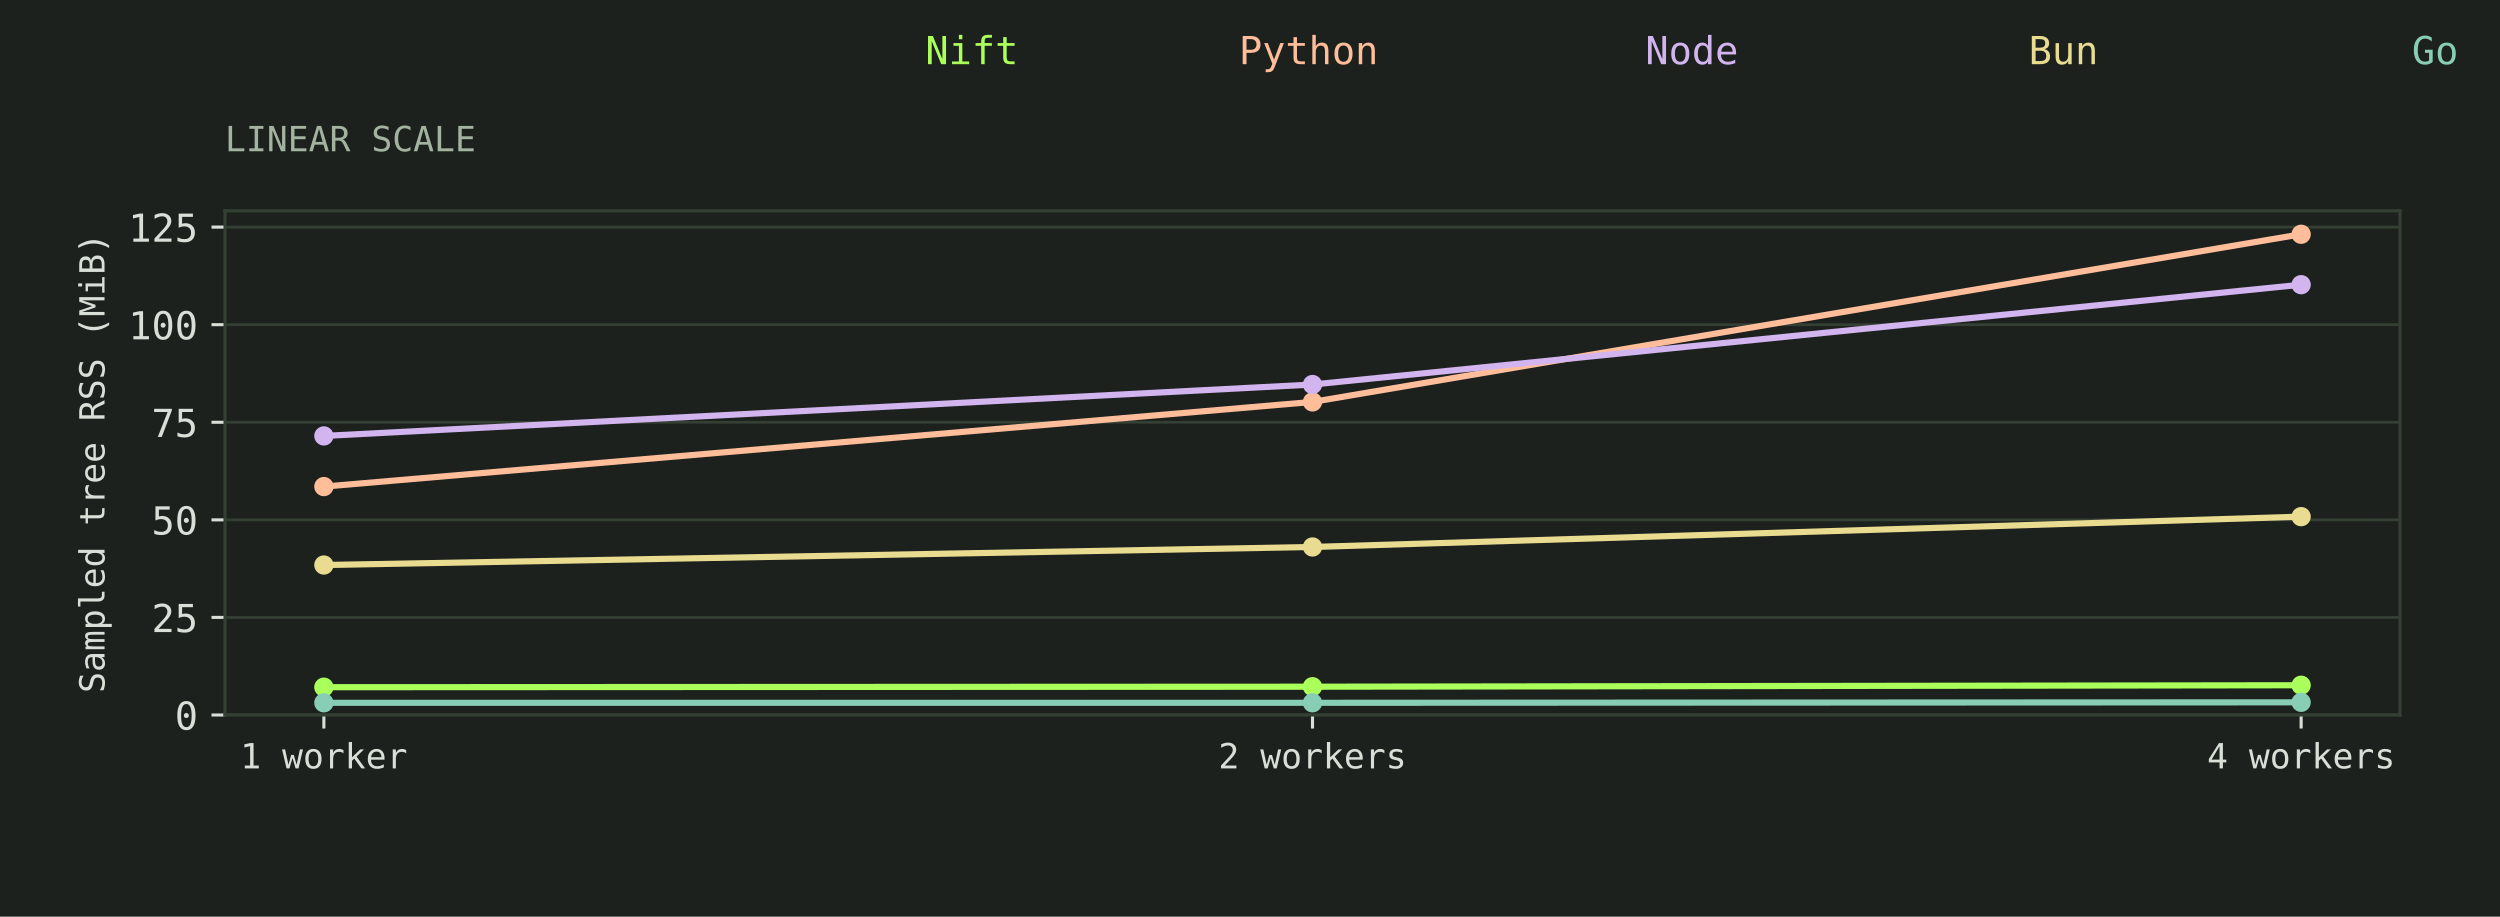
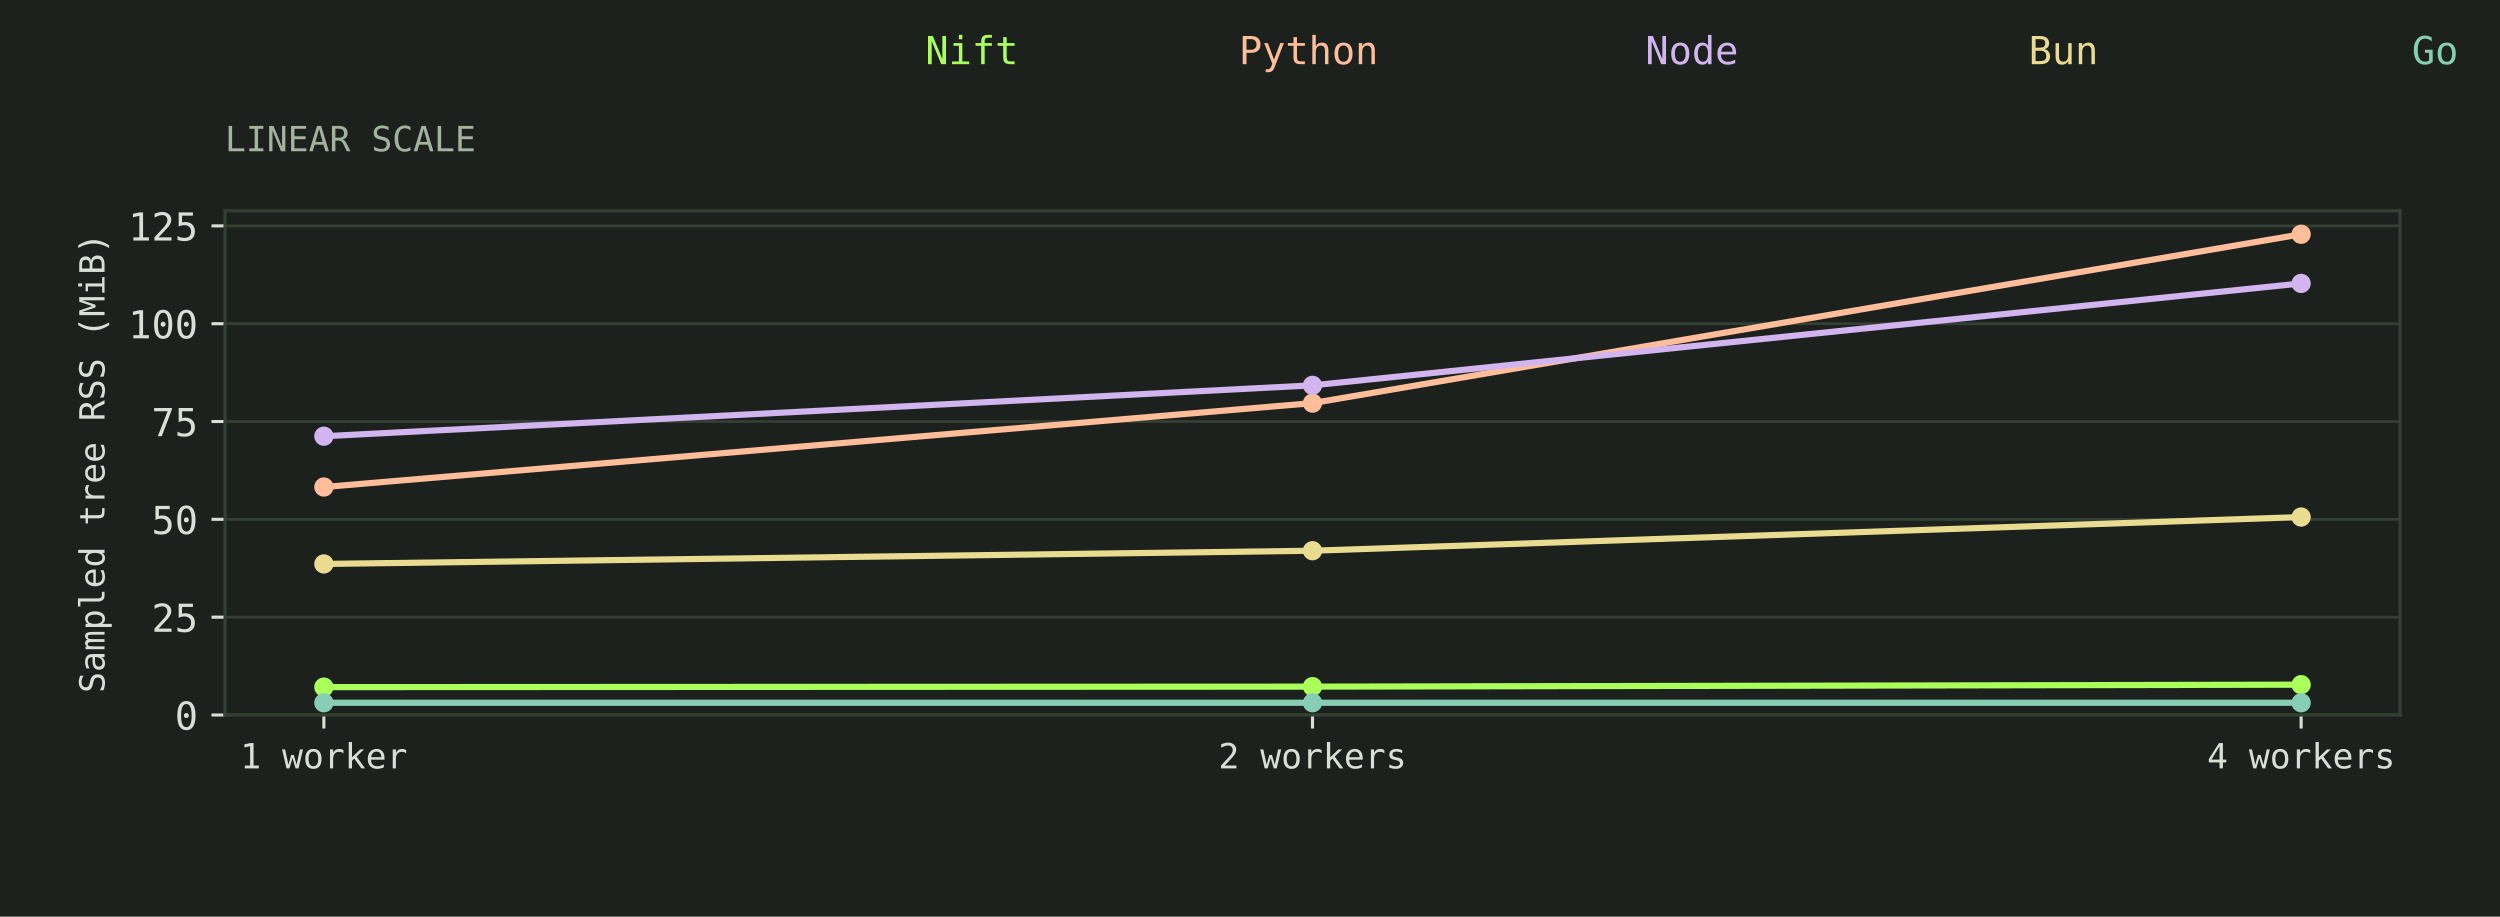
<svg xmlns="http://www.w3.org/2000/svg" xmlns:xlink="http://www.w3.org/1999/xlink" width="648pt" height="237.6pt" viewBox="0 0 648 237.6" version="1.1">
  <defs>
    <style type="text/css">*{stroke-linejoin: round; stroke-linecap: butt}</style>
    <style> .c0{fill: #1c211d} .c1{stroke: #d7dfd6; stroke-width: 0.8} .c2{fill: #d7dfd6; stroke: #d7dfd6; stroke-width: 0.8} .c3{font-size: 9px; font-family: 'DejaVu Sans Mono'; text-anchor: middle; fill: #d7dfd6} .c4{fill: none; stroke: #354034; stroke-width: 0.7; stroke-linecap: square} .c5{font-size: 10px; font-family: 'DejaVu Sans Mono'; text-anchor: end; fill: #d7dfd6} .c6{fill: #abff5b; stroke: #abff5b} .c7{fill: #ffbd9a; stroke: #ffbd9a} .c8{fill: #d2b4ef; stroke: #d2b4ef} .c9{fill: #e9dc91; stroke: #e9dc91} .c10{fill: #88cdb5; stroke: #88cdb5} .c11{fill: none; stroke: #354034; stroke-width: 0.8; stroke-linejoin: miter; stroke-linecap: square}</style>
  </defs>
  <g id="figure_1">
    <g id="patch_1">
      <path d="M 0 237.6  L 648 237.6  L 648 0  L 0 0  z " class="c0" />
    </g>
    <g id="axes_1">
      <g id="patch_2">
        <path d="M 58.32 185.328  L 622.08 185.328  L 622.08 54.648  L 58.32 54.648  z " class="c0" />
      </g>
      <g id="matplotlib.axis_1">
        <g id="xtick_1">
          <g id="line2d_1">
            <defs>
              <path id="meb49c0b95c" d="M 0 0  L 0 3.5  " class="c1" />
            </defs>
            <g>
              <use xlink:href="#meb49c0b95c" x="83.945" y="185.328" class="c2" />
            </g>
          </g>
          <g id="text_1">
            <text class="c3" x="83.945" y="199.167" transform="rotate(-0 83.945 199.167)">1 worker</text>
          </g>
        </g>
        <g id="xtick_2">
          <g id="line2d_2">
            <g>
              <use xlink:href="#meb49c0b95c" x="340.2" y="185.328" class="c2" />
            </g>
          </g>
          <g id="text_2">
            <text class="c3" x="340.2" y="199.167" transform="rotate(-0 340.2 199.167)">2 workers</text>
          </g>
        </g>
        <g id="xtick_3">
          <g id="line2d_3">
            <g>
              <use xlink:href="#meb49c0b95c" x="596.455" y="185.328" class="c2" />
            </g>
          </g>
          <g id="text_3">
            <text class="c3" x="596.455" y="199.167" transform="rotate(-0 596.455 199.167)">4 workers</text>
          </g>
        </g>
      </g>
      <g id="matplotlib.axis_2">
        <g id="ytick_1">
          <g id="line2d_4">
            <path d="M 58.32 185.328  L 622.08 185.328  " clip-path="url(#p8eedefa2bb)" class="c4" />
          </g>
          <g id="line2d_5">
            <defs>
              <path id="m131011f9a1" d="M 0 0  L -3.5 0  " class="c1" />
            </defs>
            <g>
              <use xlink:href="#m131011f9a1" x="58.32" y="185.328" class="c2" />
            </g>
          </g>
          <g id="text_4">
            <text class="c5" x="51.32" y="189.127" transform="rotate(-0 51.32 189.127)">0</text>
          </g>
        </g>
        <g id="ytick_2">
          <g id="line2d_6">
-             <path d="M 58.32 160.036  L 622.08 160.036  " clip-path="url(#p8eedefa2bb)" class="c4" />
+             <path d="M 58.32 159.972  L 622.08 159.972  " clip-path="url(#p8eedefa2bb)" class="c4" />
          </g>
          <g id="line2d_7">
            <g>
-               <use xlink:href="#m131011f9a1" x="58.32" y="160.036" class="c2" />
+               <use xlink:href="#m131011f9a1" x="58.32" y="159.972" class="c2" />
            </g>
          </g>
          <g id="text_5">
-             <text class="c5" x="51.32" y="163.835" transform="rotate(-0 51.32 163.835)">25</text>
+             <text class="c5" x="51.32" y="163.771" transform="rotate(-0 51.32 163.771)">25</text>
          </g>
        </g>
        <g id="ytick_3">
          <g id="line2d_8">
-             <path d="M 58.32 134.744  L 622.08 134.744  " clip-path="url(#p8eedefa2bb)" class="c4" />
+             <path d="M 58.32 134.616  L 622.08 134.616  " clip-path="url(#p8eedefa2bb)" class="c4" />
          </g>
          <g id="line2d_9">
            <g>
-               <use xlink:href="#m131011f9a1" x="58.32" y="134.744" class="c2" />
+               <use xlink:href="#m131011f9a1" x="58.32" y="134.616" class="c2" />
            </g>
          </g>
          <g id="text_6">
-             <text class="c5" x="51.32" y="138.542" transform="rotate(-0 51.32 138.542)">50</text>
+             <text class="c5" x="51.32" y="138.415" transform="rotate(-0 51.32 138.415)">50</text>
          </g>
        </g>
        <g id="ytick_4">
          <g id="line2d_10">
-             <path d="M 58.32 109.451  L 622.08 109.451  " clip-path="url(#p8eedefa2bb)" class="c4" />
+             <path d="M 58.32 109.261  L 622.08 109.261  " clip-path="url(#p8eedefa2bb)" class="c4" />
          </g>
          <g id="line2d_11">
            <g>
-               <use xlink:href="#m131011f9a1" x="58.32" y="109.451" class="c2" />
+               <use xlink:href="#m131011f9a1" x="58.32" y="109.261" class="c2" />
            </g>
          </g>
          <g id="text_7">
-             <text class="c5" x="51.32" y="113.25" transform="rotate(-0 51.32 113.25)">75</text>
+             <text class="c5" x="51.32" y="113.059" transform="rotate(-0 51.32 113.059)">75</text>
          </g>
        </g>
        <g id="ytick_5">
          <g id="line2d_12">
-             <path d="M 58.32 84.159  L 622.08 84.159  " clip-path="url(#p8eedefa2bb)" class="c4" />
+             <path d="M 58.32 83.905  L 622.08 83.905  " clip-path="url(#p8eedefa2bb)" class="c4" />
          </g>
          <g id="line2d_13">
            <g>
-               <use xlink:href="#m131011f9a1" x="58.32" y="84.159" class="c2" />
+               <use xlink:href="#m131011f9a1" x="58.32" y="83.905" class="c2" />
            </g>
          </g>
          <g id="text_8">
-             <text class="c5" x="51.32" y="87.958" transform="rotate(-0 51.32 87.958)">100</text>
+             <text class="c5" x="51.32" y="87.703" transform="rotate(-0 51.32 87.703)">100</text>
          </g>
        </g>
        <g id="ytick_6">
          <g id="line2d_14">
-             <path d="M 58.32 58.867  L 622.08 58.867  " clip-path="url(#p8eedefa2bb)" class="c4" />
+             <path d="M 58.32 58.549  L 622.08 58.549  " clip-path="url(#p8eedefa2bb)" class="c4" />
          </g>
          <g id="line2d_15">
            <g>
-               <use xlink:href="#m131011f9a1" x="58.32" y="58.867" class="c2" />
+               <use xlink:href="#m131011f9a1" x="58.32" y="58.549" class="c2" />
            </g>
          </g>
          <g id="text_9">
-             <text class="c5" x="51.32" y="62.666" transform="rotate(-0 51.32 62.666)">125</text>
+             <text class="c5" x="51.32" y="62.348" transform="rotate(-0 51.32 62.348)">125</text>
          </g>
        </g>
        <g id="text_10">
          <text class="c3" x="27.097" y="119.988" transform="rotate(-90 27.097 119.988)">Sampled tree RSS (MiB)</text>
        </g>
      </g>
      <g id="line2d_16">
-         <path d="M 83.945 178.12  L 340.2 177.993  L 596.455 177.614  " clip-path="url(#p8eedefa2bb)" style="fill: none; stroke: #abff5b; stroke-width: 1.6; stroke-linecap: square" />
+         <path d="M 83.945 178.102  L 340.2 177.975  L 596.455 177.468  " clip-path="url(#p8eedefa2bb)" style="fill: none; stroke: #abff5b; stroke-width: 1.6; stroke-linecap: square" />
        <defs>
          <path id="m61e878b024" d="M 0 2  C 0.53 2 1.039 1.789 1.414 1.414  C 1.789 1.039 2 0.53 2 0  C 2 -0.53 1.789 -1.039 1.414 -1.414  C 1.039 -1.789 0.53 -2 0 -2  C -0.53 -2 -1.039 -1.789 -1.414 -1.414  C -1.789 -1.039 -2 -0.53 -2 0  C -2 0.53 -1.789 1.039 -1.414 1.414  C -1.039 1.789 -0.53 2 0 2  z " style="stroke: #abff5b" />
        </defs>
        <g clip-path="url(#p8eedefa2bb)">
-           <use xlink:href="#m61e878b024" x="83.945" y="178.12" class="c6" />
-           <use xlink:href="#m61e878b024" x="340.2" y="177.993" class="c6" />
-           <use xlink:href="#m61e878b024" x="596.455" y="177.614" class="c6" />
+           <use xlink:href="#m61e878b024" x="83.945" y="178.102" class="c6" />
+           <use xlink:href="#m61e878b024" x="340.2" y="177.975" class="c6" />
+           <use xlink:href="#m61e878b024" x="596.455" y="177.468" class="c6" />
        </g>
      </g>
      <g id="line2d_17">
-         <path d="M 83.945 126.121  L 340.2 104.175  L 596.455 60.72  " clip-path="url(#p8eedefa2bb)" style="fill: none; stroke: #ffbd9a; stroke-width: 1.6; stroke-linecap: square" />
+         <path d="M 83.945 126.233  L 340.2 104.483  L 596.455 60.72  " clip-path="url(#p8eedefa2bb)" style="fill: none; stroke: #ffbd9a; stroke-width: 1.6; stroke-linecap: square" />
        <defs>
          <path id="m7f0fc4f7d1" d="M 0 2  C 0.53 2 1.039 1.789 1.414 1.414  C 1.789 1.039 2 0.53 2 0  C 2 -0.53 1.789 -1.039 1.414 -1.414  C 1.039 -1.789 0.53 -2 0 -2  C -0.53 -2 -1.039 -1.789 -1.414 -1.414  C -1.789 -1.039 -2 -0.53 -2 0  C -2 0.53 -1.789 1.039 -1.414 1.414  C -1.039 1.789 -0.53 2 0 2  z " style="stroke: #ffbd9a" />
        </defs>
        <g clip-path="url(#p8eedefa2bb)">
-           <use xlink:href="#m7f0fc4f7d1" x="83.945" y="126.121" class="c7" />
-           <use xlink:href="#m7f0fc4f7d1" x="340.2" y="104.175" class="c7" />
+           <use xlink:href="#m7f0fc4f7d1" x="83.945" y="126.233" class="c7" />
+           <use xlink:href="#m7f0fc4f7d1" x="340.2" y="104.483" class="c7" />
          <use xlink:href="#m7f0fc4f7d1" x="596.455" y="60.72" class="c7" />
        </g>
      </g>
      <g id="line2d_18">
-         <path d="M 83.945 112.992  L 340.2 99.666  L 596.455 73.789  " clip-path="url(#p8eedefa2bb)" style="fill: none; stroke: #d2b4ef; stroke-width: 1.6; stroke-linecap: square" />
+         <path d="M 83.945 113.064  L 340.2 99.879  L 596.455 73.461  " clip-path="url(#p8eedefa2bb)" style="fill: none; stroke: #d2b4ef; stroke-width: 1.6; stroke-linecap: square" />
        <defs>
          <path id="m71117cc5d6" d="M 0 2  C 0.53 2 1.039 1.789 1.414 1.414  C 1.789 1.039 2 0.53 2 0  C 2 -0.53 1.789 -1.039 1.414 -1.414  C 1.039 -1.789 0.53 -2 0 -2  C -0.53 -2 -1.039 -1.789 -1.414 -1.414  C -1.789 -1.039 -2 -0.53 -2 0  C -2 0.53 -1.789 1.039 -1.414 1.414  C -1.039 1.789 -0.53 2 0 2  z " style="stroke: #d2b4ef" />
        </defs>
        <g clip-path="url(#p8eedefa2bb)">
-           <use xlink:href="#m71117cc5d6" x="83.945" y="112.992" class="c8" />
-           <use xlink:href="#m71117cc5d6" x="340.2" y="99.666" class="c8" />
-           <use xlink:href="#m71117cc5d6" x="596.455" y="73.789" class="c8" />
+           <use xlink:href="#m71117cc5d6" x="83.945" y="113.064" class="c8" />
+           <use xlink:href="#m71117cc5d6" x="340.2" y="99.879" class="c8" />
+           <use xlink:href="#m71117cc5d6" x="596.455" y="73.461" class="c8" />
        </g>
      </g>
      <g id="line2d_19">
-         <path d="M 83.945 146.453  L 340.2 141.774  L 596.455 133.914  " clip-path="url(#p8eedefa2bb)" style="fill: none; stroke: #e9dc91; stroke-width: 1.6; stroke-linecap: square" />
+         <path d="M 83.945 146.173  L 340.2 142.746  L 596.455 134.018  " clip-path="url(#p8eedefa2bb)" style="fill: none; stroke: #e9dc91; stroke-width: 1.6; stroke-linecap: square" />
        <defs>
          <path id="m2263ea23d6" d="M 0 2  C 0.53 2 1.039 1.789 1.414 1.414  C 1.789 1.039 2 0.53 2 0  C 2 -0.53 1.789 -1.039 1.414 -1.414  C 1.039 -1.789 0.53 -2 0 -2  C -0.53 -2 -1.039 -1.789 -1.414 -1.414  C -1.789 -1.039 -2 -0.53 -2 0  C -2 0.53 -1.789 1.039 -1.414 1.414  C -1.039 1.789 -0.53 2 0 2  z " style="stroke: #e9dc91" />
        </defs>
        <g clip-path="url(#p8eedefa2bb)">
-           <use xlink:href="#m2263ea23d6" x="83.945" y="146.453" class="c9" />
-           <use xlink:href="#m2263ea23d6" x="340.2" y="141.774" class="c9" />
-           <use xlink:href="#m2263ea23d6" x="596.455" y="133.914" class="c9" />
+           <use xlink:href="#m2263ea23d6" x="83.945" y="146.173" class="c9" />
+           <use xlink:href="#m2263ea23d6" x="340.2" y="142.746" class="c9" />
+           <use xlink:href="#m2263ea23d6" x="596.455" y="134.018" class="c9" />
        </g>
      </g>
      <g id="line2d_20">
-         <path d="M 83.945 182.166  L 340.2 182.166  L 596.455 182.04  " clip-path="url(#p8eedefa2bb)" style="fill: none; stroke: #88cdb5; stroke-width: 1.6; stroke-linecap: square" />
+         <path d="M 83.945 182.159  L 340.2 182.159  L 596.455 182.159  " clip-path="url(#p8eedefa2bb)" style="fill: none; stroke: #88cdb5; stroke-width: 1.6; stroke-linecap: square" />
        <defs>
          <path id="m153a816141" d="M 0 2  C 0.53 2 1.039 1.789 1.414 1.414  C 1.789 1.039 2 0.53 2 0  C 2 -0.53 1.789 -1.039 1.414 -1.414  C 1.039 -1.789 0.53 -2 0 -2  C -0.53 -2 -1.039 -1.789 -1.414 -1.414  C -1.789 -1.039 -2 -0.53 -2 0  C -2 0.53 -1.789 1.039 -1.414 1.414  C -1.039 1.789 -0.53 2 0 2  z " style="stroke: #88cdb5" />
        </defs>
        <g clip-path="url(#p8eedefa2bb)">
-           <use xlink:href="#m153a816141" x="83.945" y="182.166" class="c10" />
-           <use xlink:href="#m153a816141" x="340.2" y="182.166" class="c10" />
-           <use xlink:href="#m153a816141" x="596.455" y="182.04" class="c10" />
+           <use xlink:href="#m153a816141" x="83.945" y="182.159" class="c10" />
+           <use xlink:href="#m153a816141" x="340.2" y="182.159" class="c10" />
+           <use xlink:href="#m153a816141" x="596.455" y="182.159" class="c10" />
        </g>
      </g>
      <g id="patch_3">
        <path d="M 58.32 185.328  L 58.32 54.648  " class="c11" />
      </g>
      <g id="patch_4">
        <path d="M 622.08 185.328  L 622.08 54.648  " class="c11" />
      </g>
      <g id="patch_5">
        <path d="M 58.32 185.328  L 622.08 185.328  " class="c11" />
      </g>
      <g id="patch_6">
        <path d="M 58.32 54.648  L 622.08 54.648  " class="c11" />
      </g>
    </g>
    <g id="text_11">
      <text style="font-size: 10px; font-family: 'DejaVu Sans Mono'; text-anchor: end; fill: #abff5b" x="263.952" y="16.632" transform="rotate(-0 263.952 16.632)">Nift</text>
    </g>
    <g id="text_12">
      <text style="font-size: 10px; font-family: 'DejaVu Sans Mono'; text-anchor: end; fill: #ffbd9a" x="357.264" y="16.632" transform="rotate(-0 357.264 16.632)">Python</text>
    </g>
    <g id="text_13">
      <text style="font-size: 10px; font-family: 'DejaVu Sans Mono'; text-anchor: end; fill: #d2b4ef" x="450.576" y="16.632" transform="rotate(-0 450.576 16.632)">Node</text>
    </g>
    <g id="text_14">
      <text style="font-size: 10px; font-family: 'DejaVu Sans Mono'; text-anchor: end; fill: #e9dc91" x="543.888" y="16.632" transform="rotate(-0 543.888 16.632)">Bun</text>
    </g>
    <g id="text_15">
      <text style="font-size: 10px; font-family: 'DejaVu Sans Mono'; text-anchor: end; fill: #88cdb5" x="637.2" y="16.632" transform="rotate(-0 637.2 16.632)">Go</text>
    </g>
    <g id="text_16">
      <text style="font-size: 9px; font-family: 'DejaVu Sans Mono'; text-anchor: start; fill: #a3b3a0" x="58.32" y="39.204" transform="rotate(-0 58.32 39.204)">LINEAR SCALE</text>
    </g>
  </g>
  <defs>
    <clipPath id="p8eedefa2bb">
      <rect x="58.32" y="54.648" width="563.76" height="130.68" />
    </clipPath>
  </defs>
</svg>
